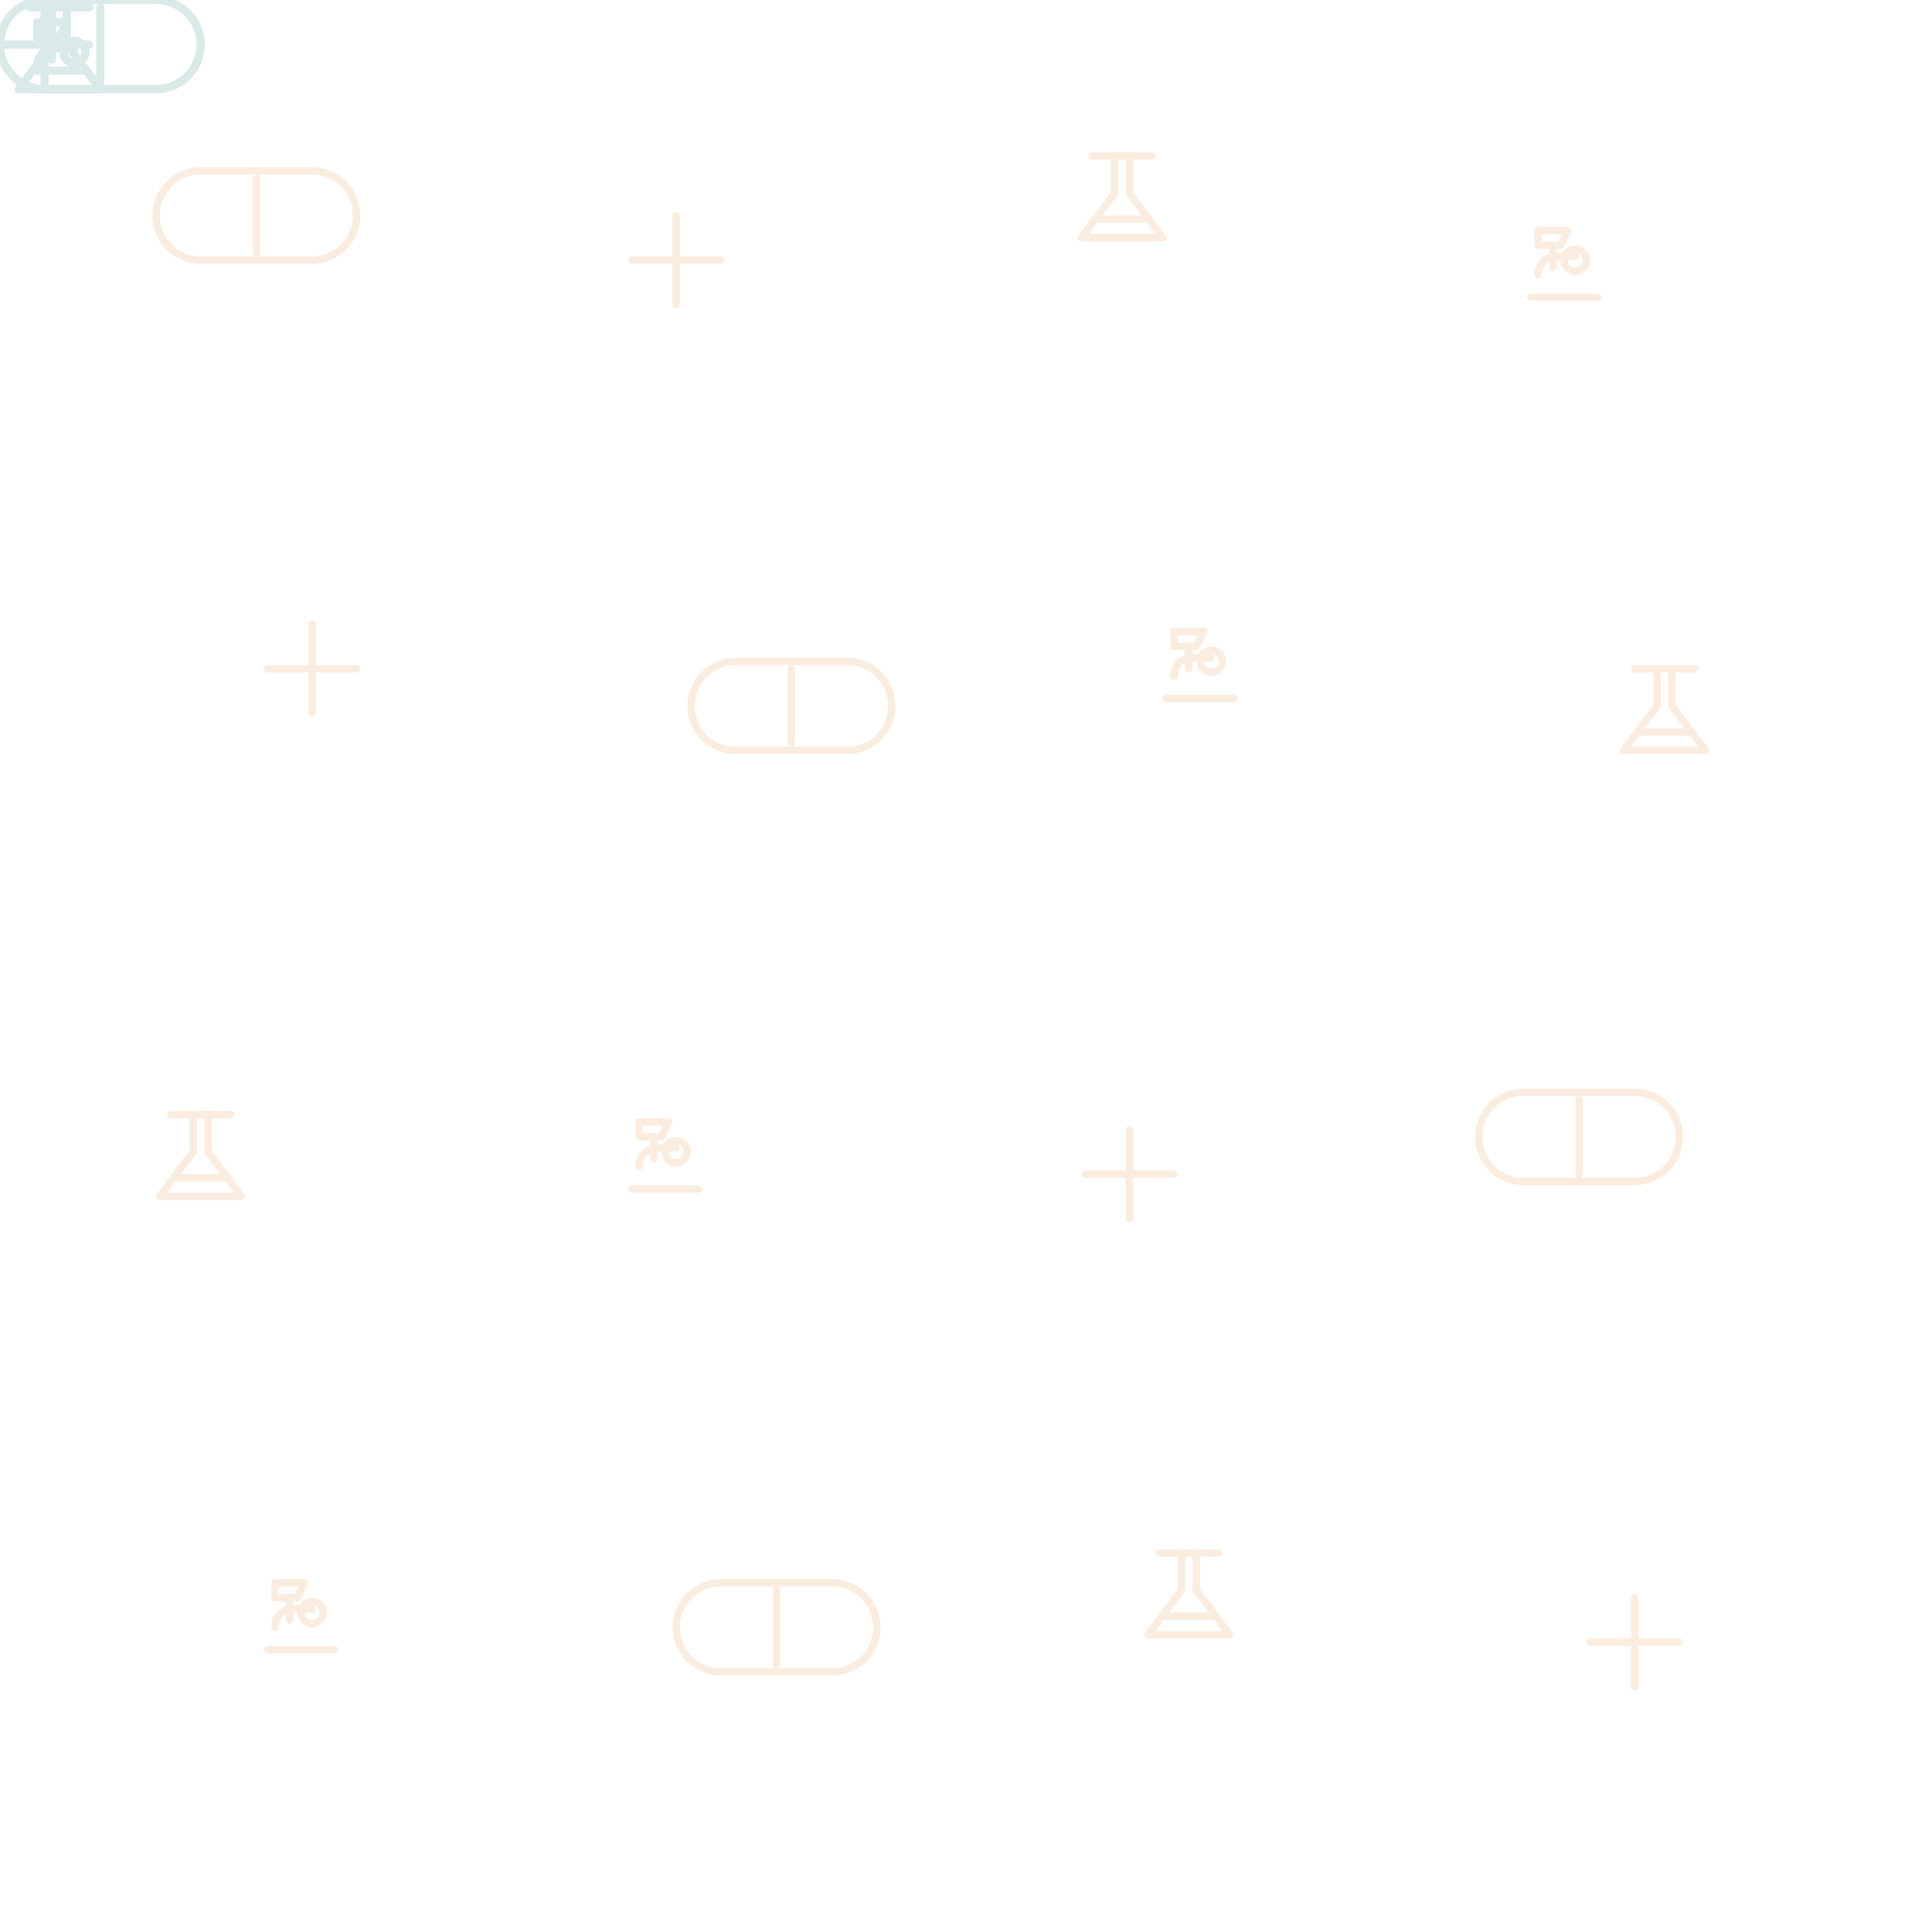
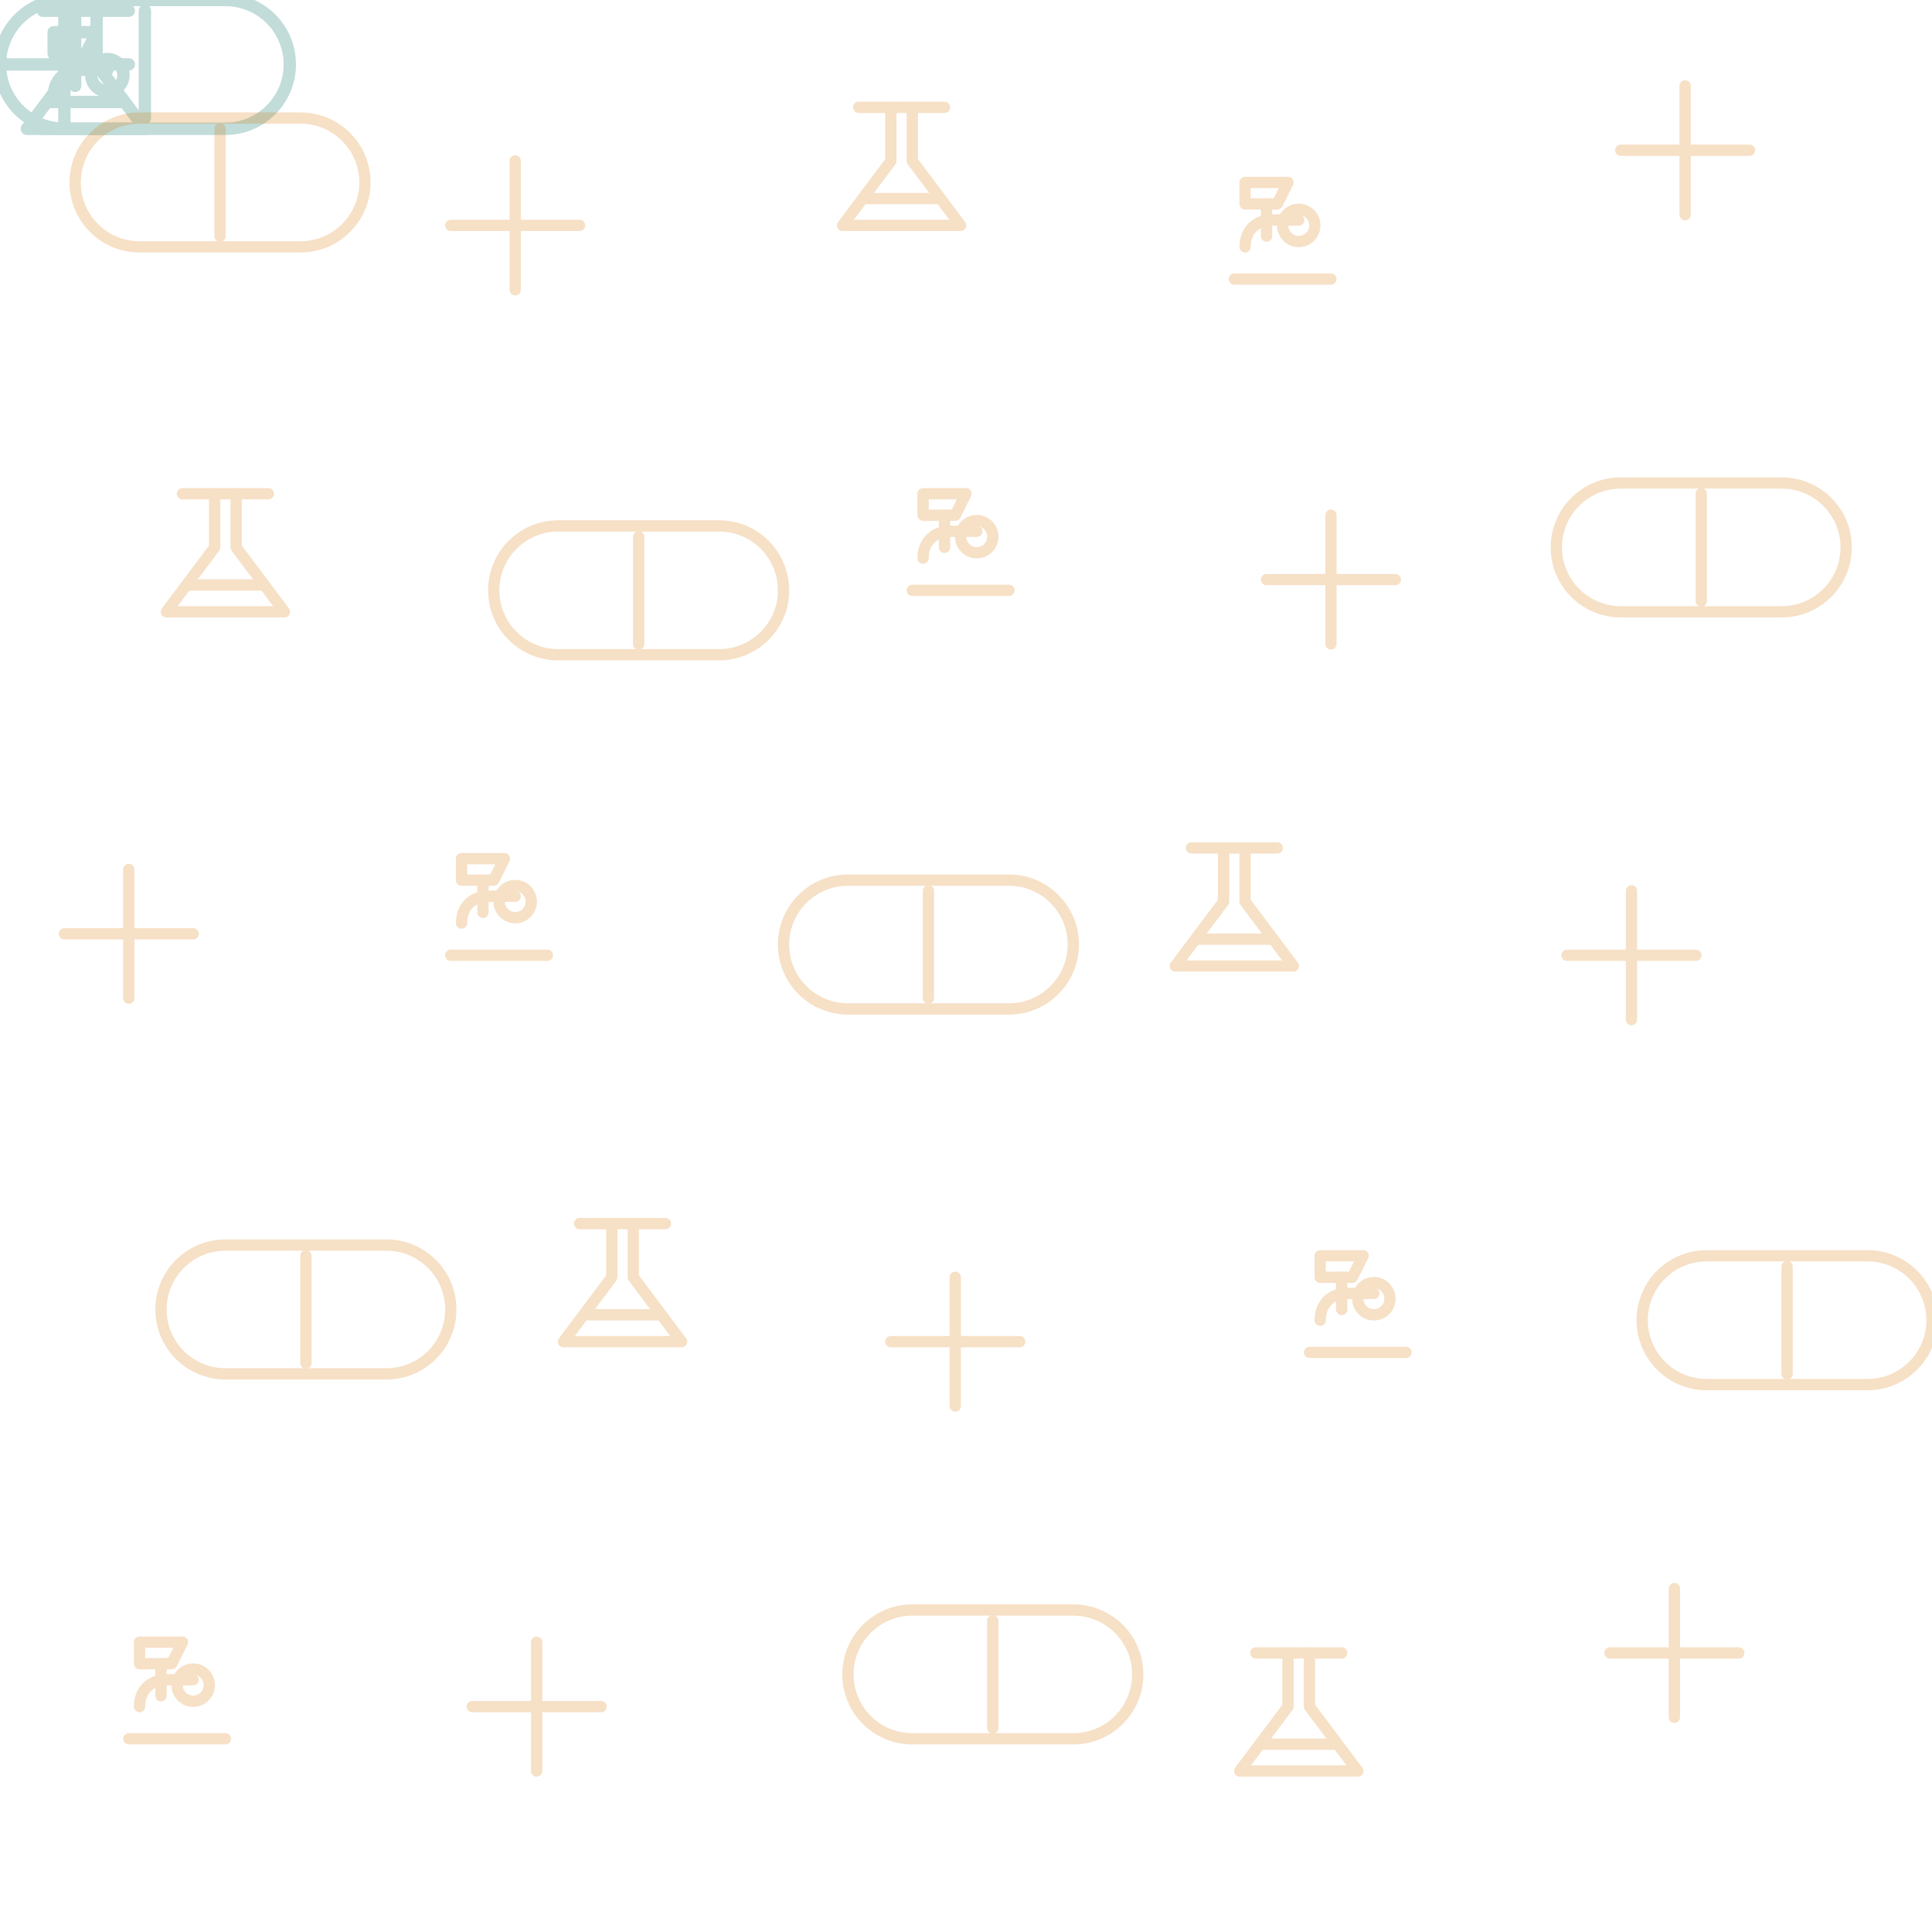
- <svg xmlns="http://www.w3.org/2000/svg" width="520" height="520" viewBox="0 0 520 520" fill="none">
-   <rect width="520" height="520" fill="transparent" />
-   <g opacity="0.16" stroke="#0f766e" stroke-width="2.2" stroke-linecap="round" stroke-linejoin="round">
+ <svg xmlns="http://www.w3.org/2000/svg" width="360" height="360" viewBox="0 0 360 360" fill="none">
+   <rect width="360" height="360" fill="transparent" />
+   <g opacity="0.26" stroke="#0f766e" stroke-width="2.3" stroke-linecap="round" stroke-linejoin="round">
    <g id="pill">
      <rect x="0" y="0" width="54" height="24" rx="12" />
      <line x1="27" y1="2" x2="27" y2="22" />
    </g>
    <g id="cross">
      <line x1="0" y1="12" x2="24" y2="12" />
      <line x1="12" y1="0" x2="12" y2="24" />
    </g>
    <g id="flask">
      <path d="M8 2h16" />
      <path d="M14 2v10L5 24h22L18 12V2" />
      <path d="M9 19h14" />
    </g>
    <g id="microscope">
      <path d="M8 24h18" />
      <path d="M10 6h8l-2 4h-6z" />
      <path d="M14 10v6" />
      <path d="M10 18c0-3 2-5 5-5h5" />
      <circle cx="20" cy="14" r="3" />
    </g>
  </g>
-   <g opacity="0.13" stroke="#d97706" stroke-width="2" stroke-linecap="round" stroke-linejoin="round">
-     <use href="#pill" x="42" y="46" />
-     <use href="#cross" x="170" y="58" />
-     <use href="#flask" x="286" y="40" />
-     <use href="#microscope" x="404" y="56" />
-     <use href="#cross" x="72" y="168" />
-     <use href="#pill" x="186" y="178" />
-     <use href="#microscope" x="306" y="164" />
-     <use href="#flask" x="432" y="178" />
-     <use href="#flask" x="38" y="298" />
-     <use href="#microscope" x="162" y="296" />
-     <use href="#cross" x="292" y="304" />
-     <use href="#pill" x="398" y="294" />
-     <use href="#microscope" x="64" y="420" />
-     <use href="#pill" x="182" y="426" />
-     <use href="#flask" x="304" y="416" />
-     <use href="#cross" x="428" y="430" />
+   <g opacity="0.23" stroke="#d97706" stroke-width="2.1" stroke-linecap="round" stroke-linejoin="round">
+     <use href="#pill" x="14" y="22" />
+     <use href="#cross" x="84" y="30" />
+     <use href="#flask" x="152" y="18" />
+     <use href="#microscope" x="222" y="28" />
+     <use href="#cross" x="302" y="16" />
+     <use href="#flask" x="26" y="90" />
+     <use href="#pill" x="92" y="98" />
+     <use href="#microscope" x="162" y="86" />
+     <use href="#cross" x="236" y="96" />
+     <use href="#pill" x="290" y="90" />
+     <use href="#cross" x="12" y="162" />
+     <use href="#microscope" x="76" y="154" />
+     <use href="#pill" x="146" y="164" />
+     <use href="#flask" x="214" y="156" />
+     <use href="#cross" x="292" y="166" />
+     <use href="#pill" x="30" y="232" />
+     <use href="#flask" x="100" y="226" />
+     <use href="#cross" x="166" y="238" />
+     <use href="#microscope" x="236" y="228" />
+     <use href="#pill" x="306" y="234" />
+     <use href="#microscope" x="16" y="300" />
+     <use href="#cross" x="88" y="306" />
+     <use href="#pill" x="158" y="300" />
+     <use href="#flask" x="226" y="306" />
+     <use href="#cross" x="300" y="296" />
  </g>
</svg>
